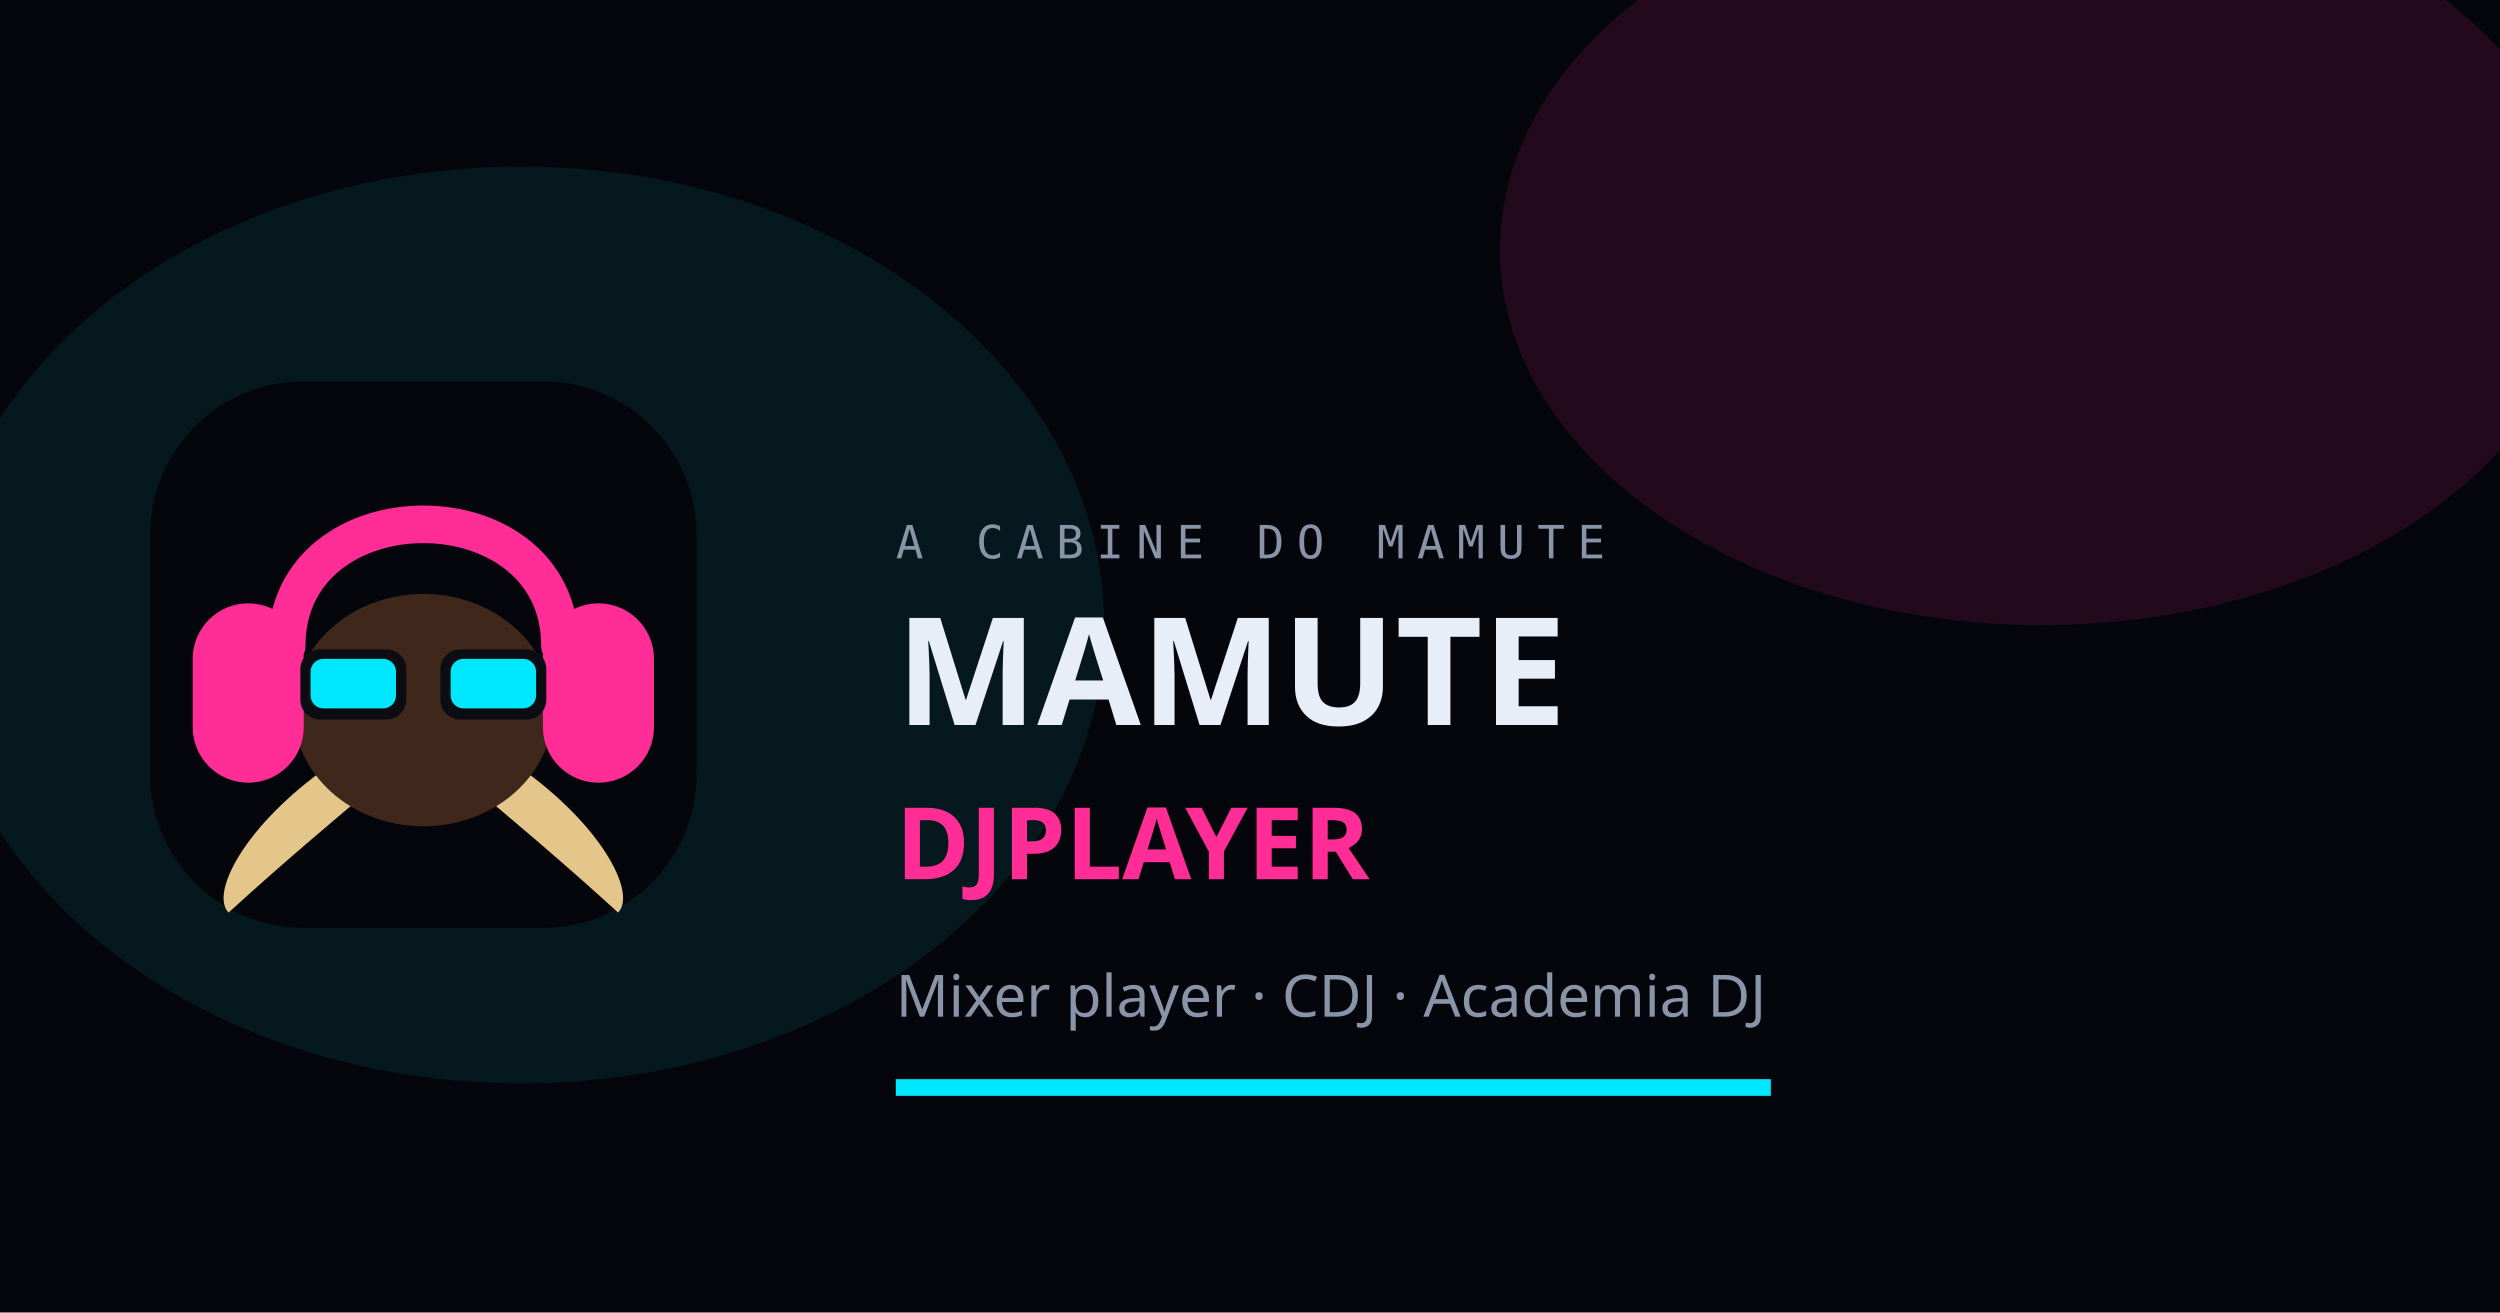
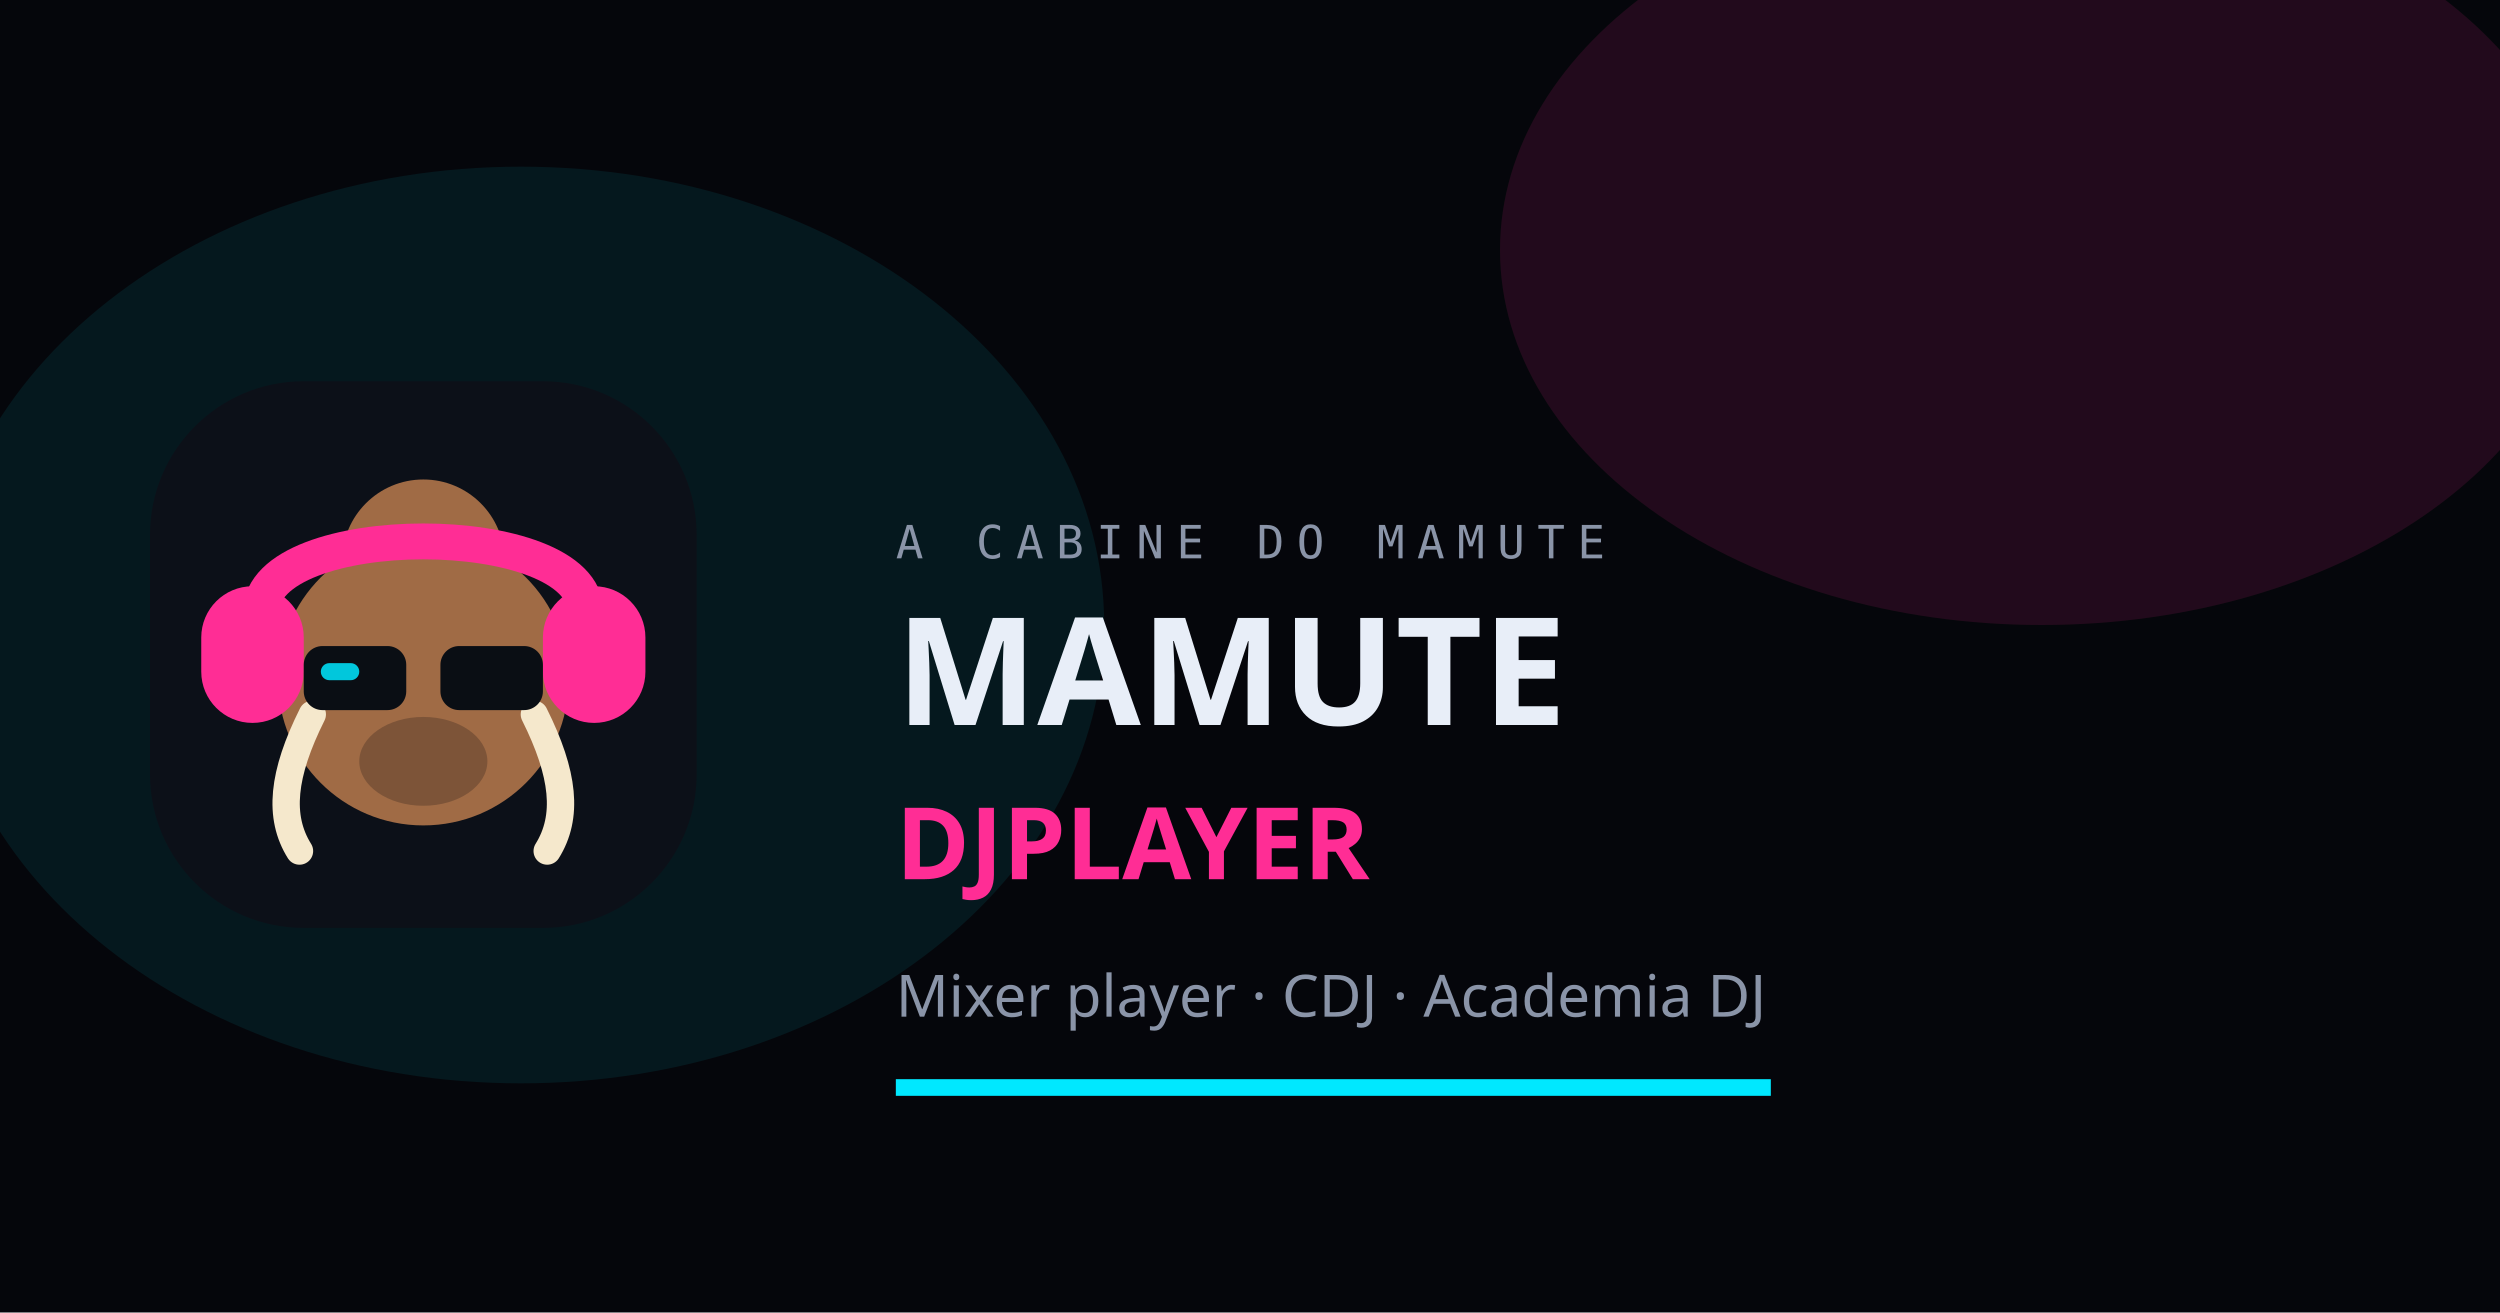
<svg xmlns="http://www.w3.org/2000/svg" viewBox="0 0 1200 630" role="img" aria-label="Mamute DJPLAYER">
  <rect width="1200" height="630" fill="#05060b" />
  <ellipse cx="250" cy="300" rx="280" ry="220" fill="#00e8ff" opacity="0.08" />
  <ellipse cx="980" cy="120" rx="260" ry="180" fill="#ff2d95" opacity="0.12" />
  <g transform="translate(72 183) scale(4.1)">
-     <rect width="64" height="64" rx="18" fill="#05060b" />
-     <path d="M16 31C16 12 48 12 48 31" fill="none" stroke="#ff2d95" stroke-width="4.4" stroke-linecap="round" />
-     <path d="M21 45C11 52 7 60 9.2 62.2C16 56 22 51 26.5 47.2" fill="#e4c58a" />
-     <path d="M43 45C53 52 57 60 54.8 62.2C48 56 42 51 37.5 47.2" fill="#e4c58a" />
-     <ellipse cx="32" cy="38.5" rx="15.2" ry="13.6" fill="#3f271c" />
-     <rect x="5" y="26" width="13" height="21" rx="6.5" fill="#ff2d95" />
-     <rect x="46" y="26" width="13" height="21" rx="6.5" fill="#ff2d95" />
-     <rect x="17.6" y="31.4" width="12.4" height="8.2" rx="2.3" fill="#0b0d12" />
-     <rect x="34" y="31.4" width="12.4" height="8.2" rx="2.3" fill="#0b0d12" />
-     <rect x="18.8" y="32.5" width="10" height="5.8" rx="1.5" fill="#00e8ff" />
-     <rect x="35.2" y="32.5" width="10" height="5.8" rx="1.5" fill="#00e8ff" />
+     <rect width="64" height="64" rx="18" fill="#0c1018" />
+     <circle cx="32" cy="35" r="17" fill="#a06b45" />
+     <circle cx="32" cy="21" r="9.5" fill="#a06b45" />
+     <path d="M19 39c-3.5 7-4 12-1.5 16" stroke="#f5e8cc" stroke-width="3.2" stroke-linecap="round" fill="none" />
+     <path d="M45 39c3.5 7 4 12 1.5 16" stroke="#f5e8cc" stroke-width="3.2" stroke-linecap="round" fill="none" />
+     <path d="M13 27c0-11 38-11 38 0" stroke="#ff2d95" stroke-width="4.2" fill="none" stroke-linecap="round" />
+     <rect x="6" y="24" width="12" height="16" rx="6" fill="#ff2d95" />
+     <rect x="46" y="24" width="12" height="16" rx="6" fill="#ff2d95" />
+     <rect x="18" y="31" width="12" height="7.5" rx="2.2" fill="#0a0e14" />
+     <rect x="34" y="31" width="12" height="7.5" rx="2.2" fill="#0a0e14" />
+     <rect x="20" y="33" width="4.5" height="2" rx="1" fill="#00e8ff" opacity="0.85" />
+     <ellipse cx="32" cy="44.5" rx="7.5" ry="5.2" fill="#7d5438" />
  </g>
  <text x="430" y="268" fill="#8a94a8" font-family="IBM Plex Mono, monospace" font-size="22" letter-spacing="6">A CABINE DO MAMUTE</text>
  <text x="430" y="348" fill="#e8eef8" font-family="Orbitron, sans-serif" font-size="72" font-weight="800">MAMUTE</text>
  <text x="430" y="422" fill="#ff2d95" font-family="Orbitron, sans-serif" font-size="48" font-weight="800">DJPLAYER</text>
  <text x="430" y="488" fill="#8a94a8" font-family="Outfit, sans-serif" font-size="28">Mixer player · CDJ · Academia DJ</text>
  <rect x="430" y="518" width="420" height="8" fill="#00e8ff" />
</svg>
